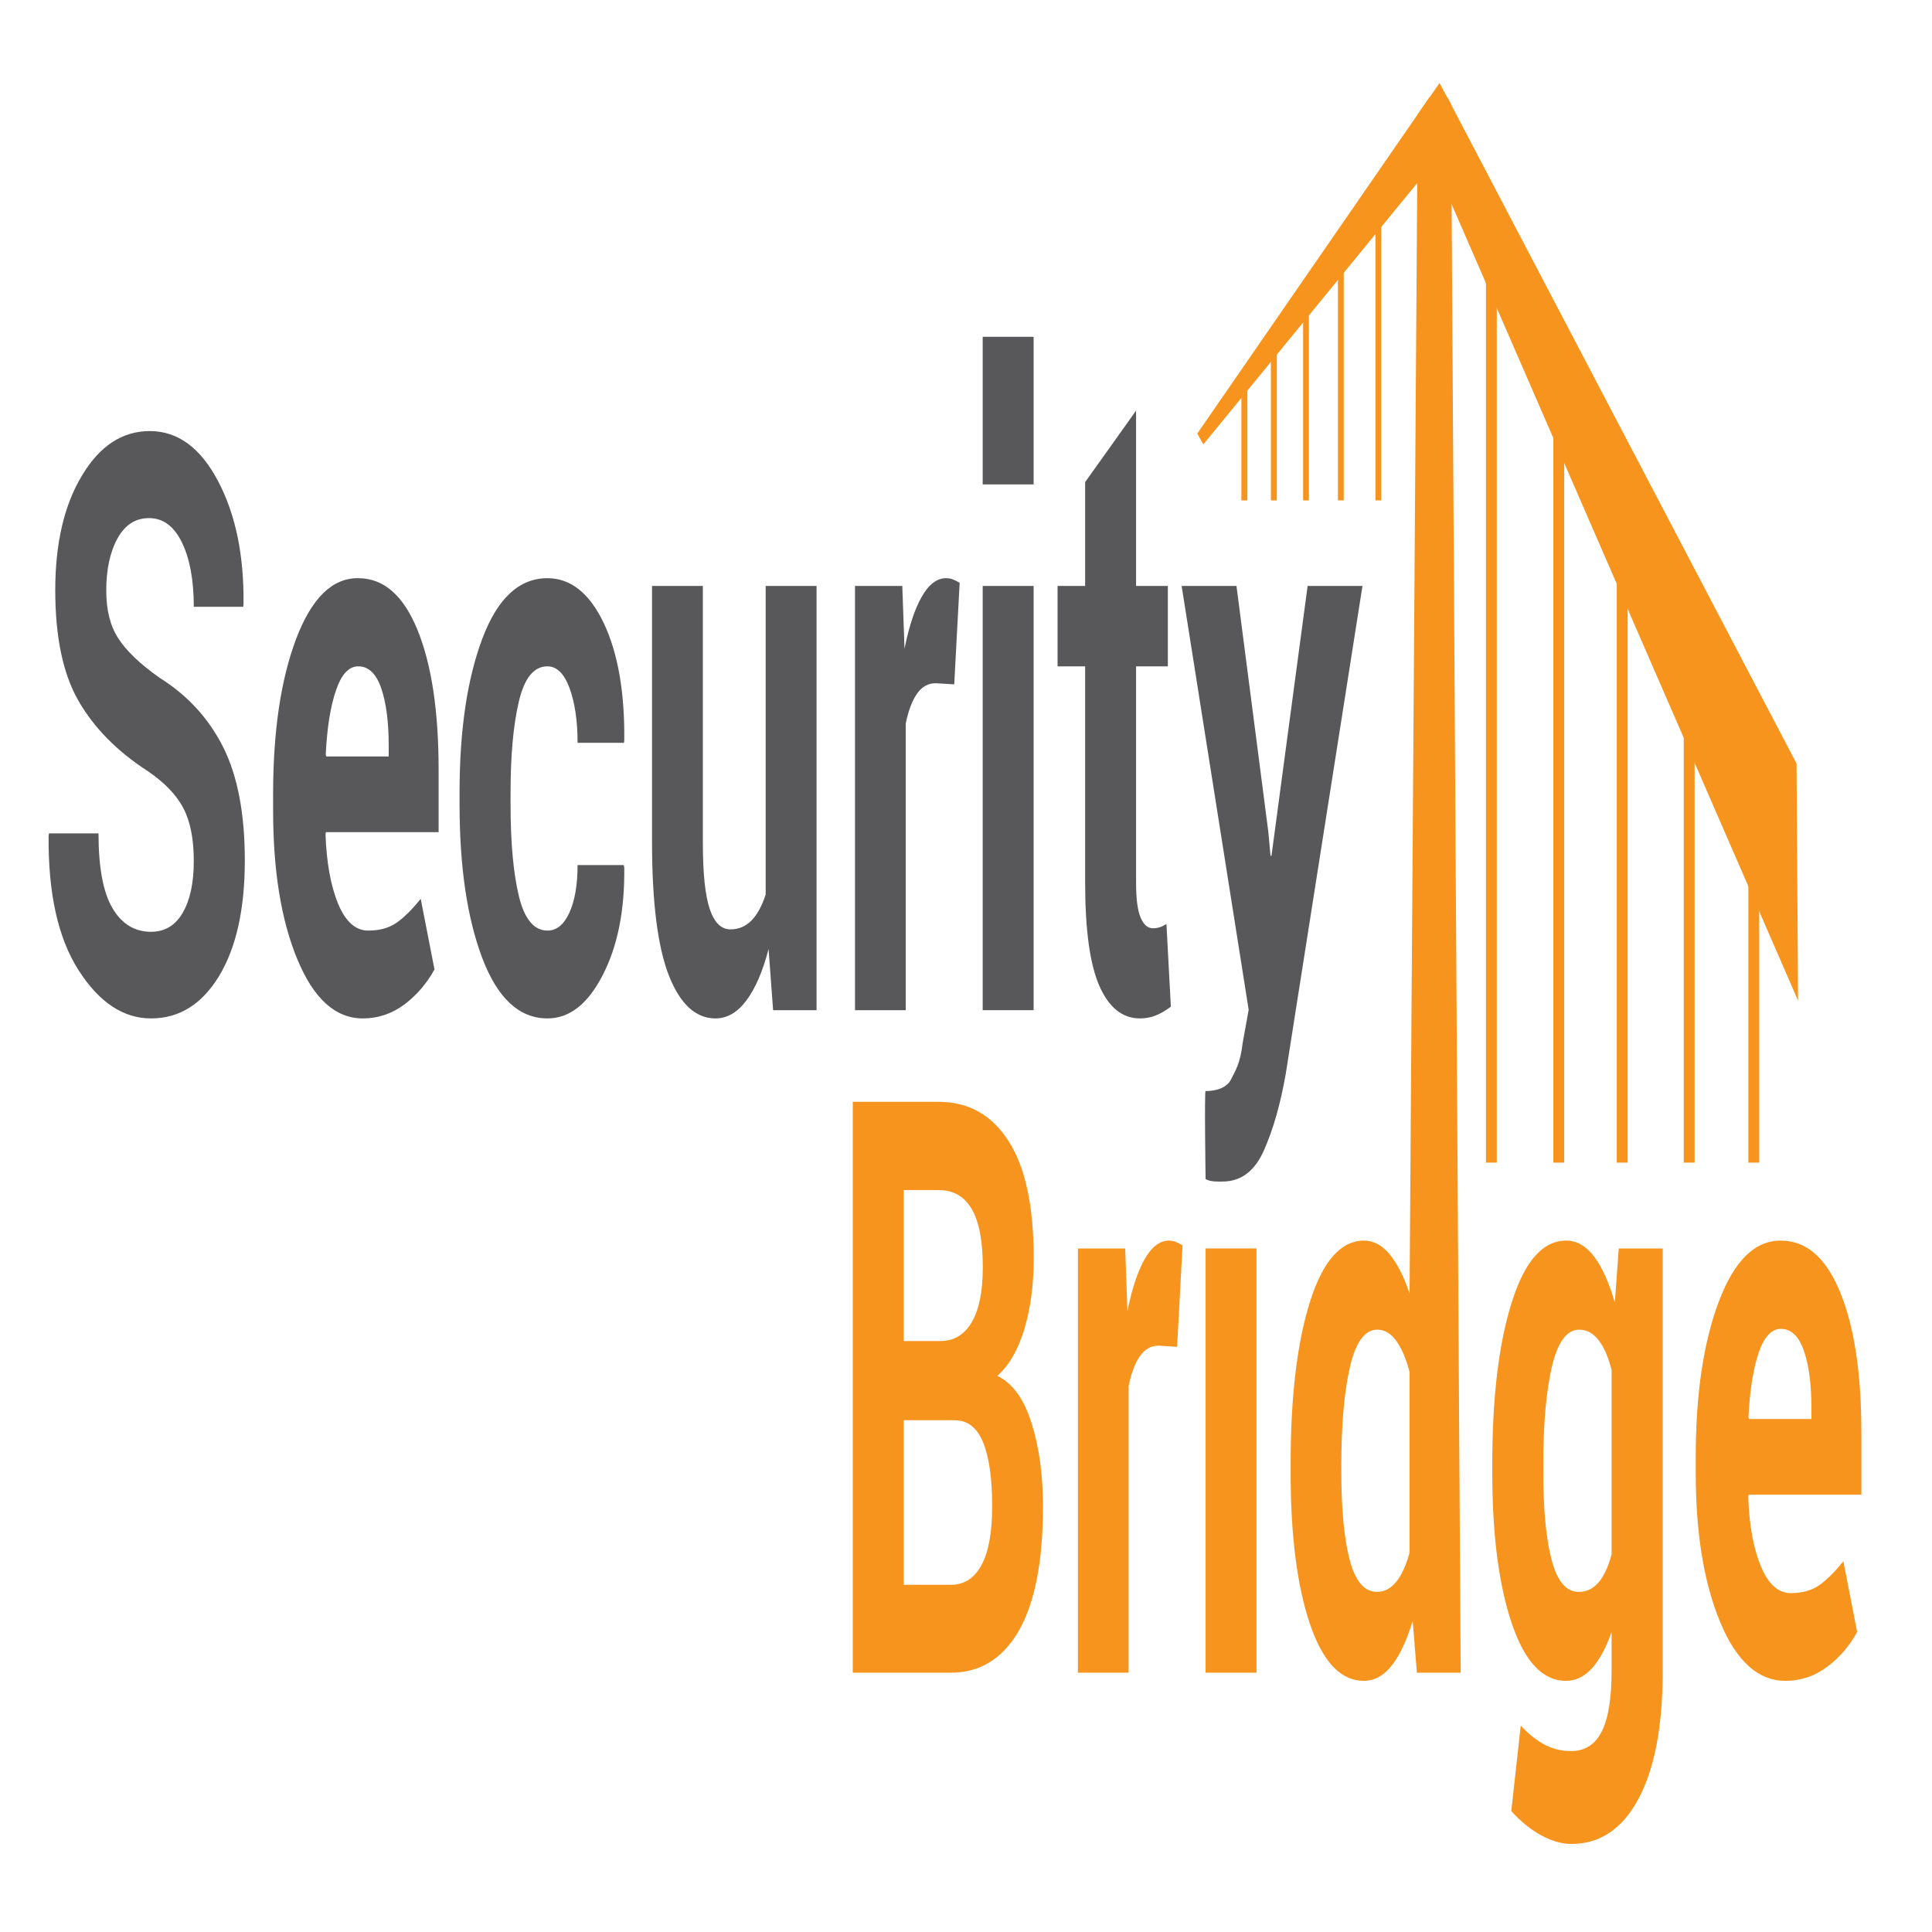
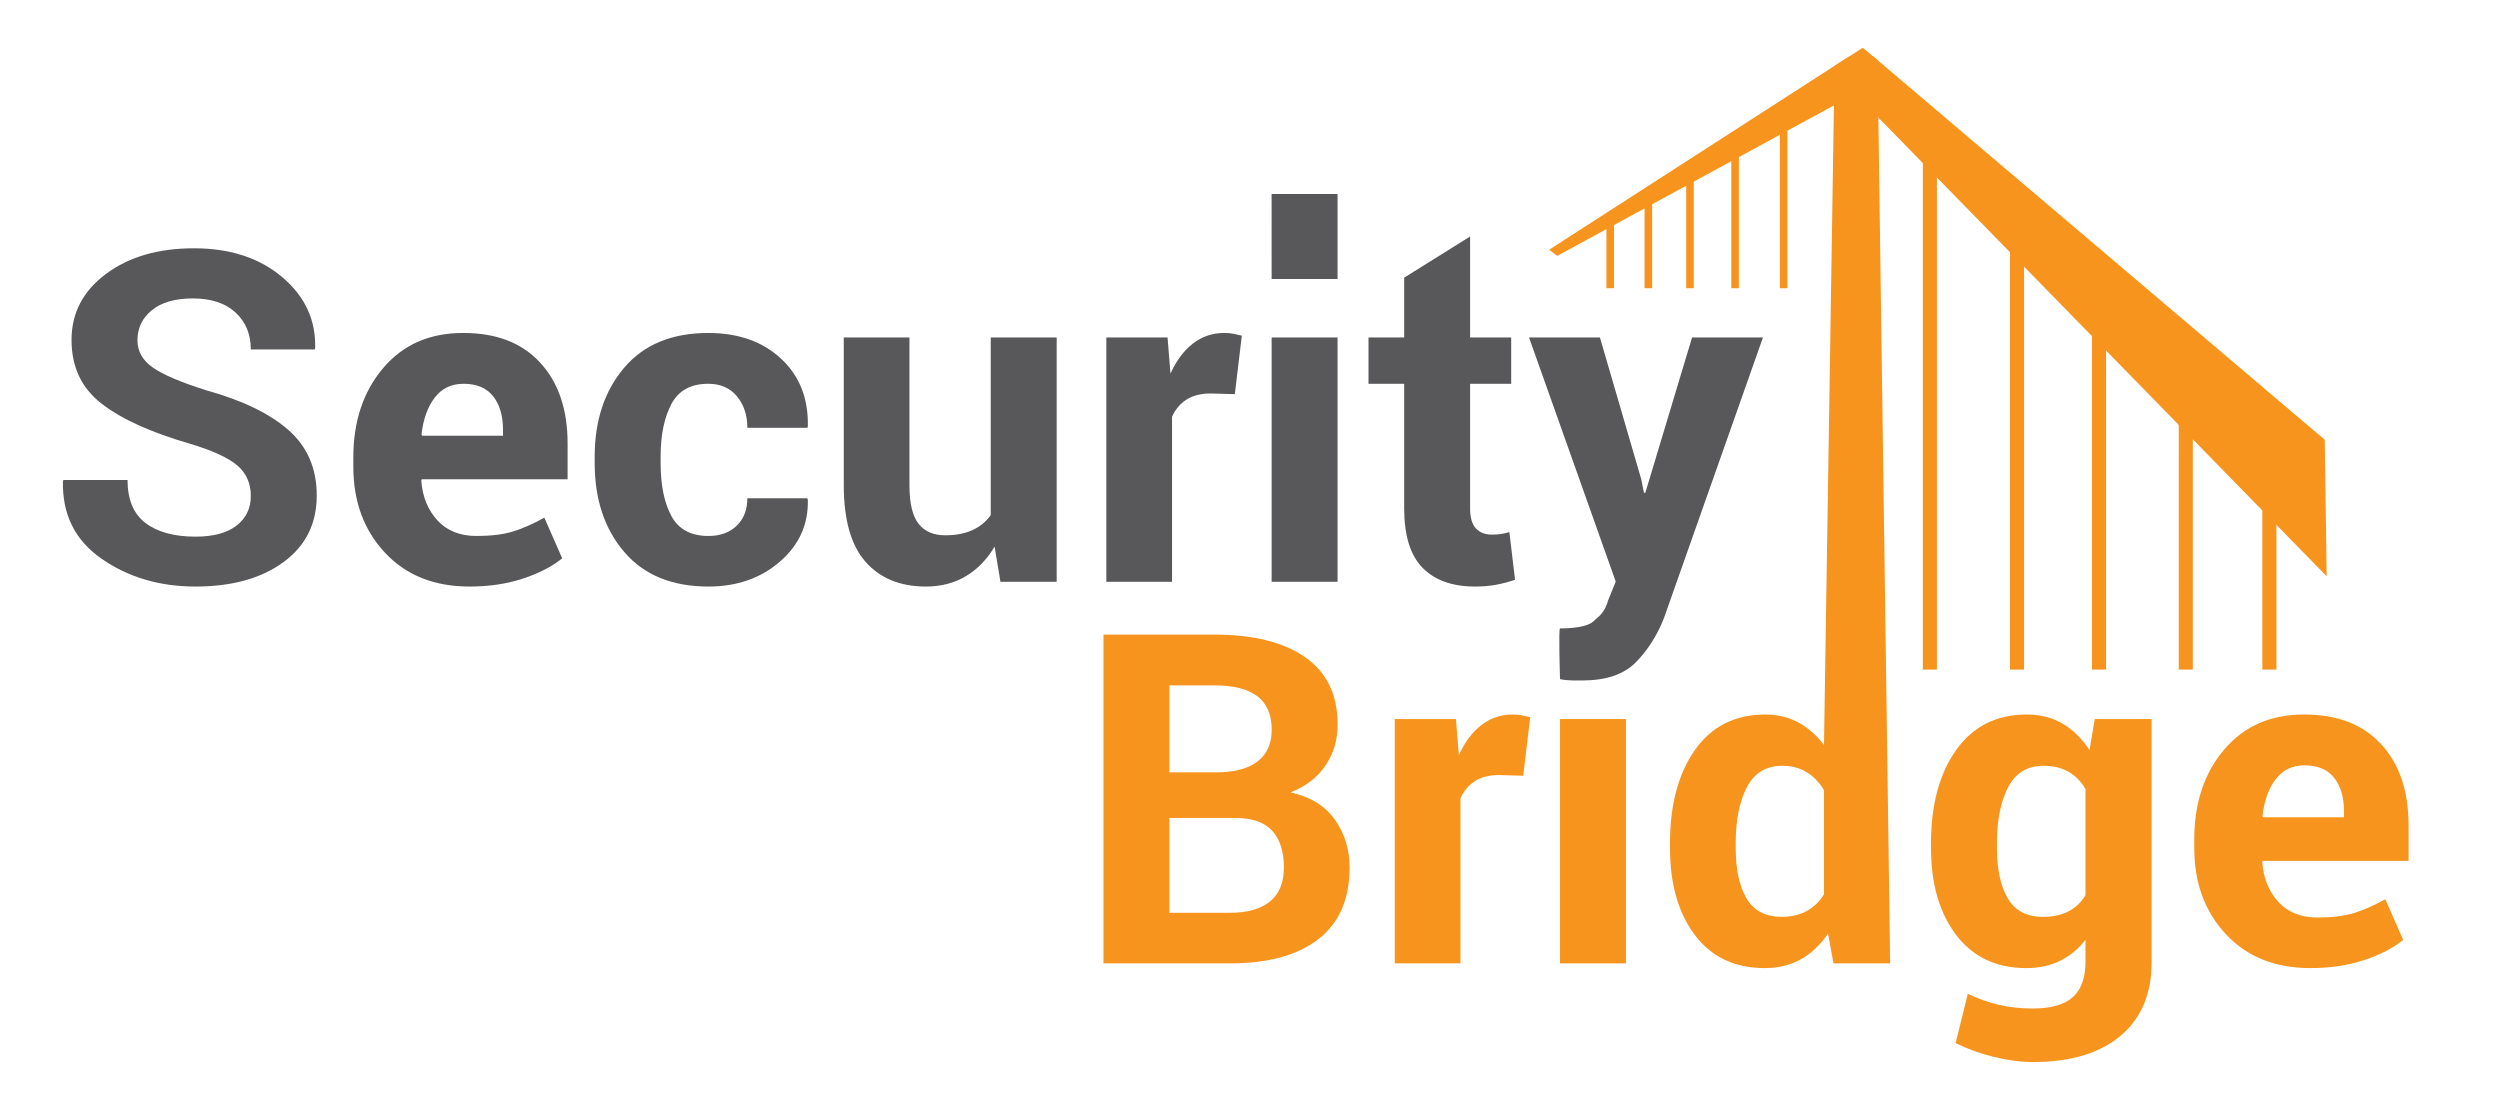
- <svg width="75px" height="75px" viewBox="0 0 75 75" version="1.1">
-   <g id="surface1">
-     <path style=" stroke:none;fill-rule:nonzero;fill:rgb(34.51%,34.51%,35.294%);fill-opacity:1;" d="M 7.523 33.43 C 7.523 32.578 7.391 31.895 7.121 31.379 C 6.852 30.859 6.383 30.371 5.711 29.918 C 4.535 29.156 3.648 28.25 3.047 27.207 C 2.445 26.16 2.145 24.73 2.145 22.914 C 2.145 21.098 2.488 19.613 3.18 18.465 C 3.867 17.312 4.746 16.734 5.816 16.734 C 6.902 16.734 7.785 17.383 8.465 18.676 C 9.148 19.969 9.477 21.566 9.453 23.465 L 9.441 23.555 L 7.523 23.555 C 7.523 22.527 7.371 21.699 7.066 21.066 C 6.762 20.434 6.336 20.113 5.785 20.113 C 5.254 20.113 4.848 20.379 4.559 20.906 C 4.27 21.434 4.125 22.109 4.125 22.93 C 4.125 23.68 4.277 24.297 4.59 24.777 C 4.898 25.262 5.43 25.77 6.191 26.309 C 7.277 26.988 8.102 27.887 8.664 29.004 C 9.223 30.117 9.504 31.586 9.504 33.402 C 9.504 35.297 9.168 36.793 8.504 37.891 C 7.836 38.988 6.957 39.535 5.863 39.535 C 4.789 39.535 3.852 38.914 3.055 37.672 C 2.254 36.426 1.867 34.684 1.887 32.441 L 1.902 32.352 L 3.824 32.352 C 3.824 33.672 4.004 34.637 4.363 35.25 C 4.723 35.863 5.223 36.172 5.863 36.172 C 6.402 36.172 6.812 35.922 7.098 35.426 C 7.383 34.926 7.523 34.262 7.523 33.43 Z M 7.523 33.43 " />
-     <path style=" stroke:none;fill-rule:nonzero;fill:rgb(34.51%,34.51%,35.294%);fill-opacity:1;" d="M 14.082 39.535 C 13.023 39.535 12.18 38.773 11.547 37.25 C 10.914 35.73 10.602 33.797 10.602 31.453 L 10.602 30.844 C 10.602 28.398 10.898 26.387 11.496 24.801 C 12.098 23.219 12.898 22.434 13.906 22.445 C 14.895 22.445 15.66 23.113 16.207 24.453 C 16.754 25.793 17.027 27.602 17.027 29.887 L 17.027 32.305 L 12.652 32.305 L 12.637 32.398 C 12.676 33.48 12.836 34.375 13.121 35.074 C 13.41 35.773 13.801 36.125 14.293 36.125 C 14.73 36.125 15.094 36.027 15.383 35.828 C 15.672 35.629 15.988 35.32 16.332 34.891 L 16.867 37.633 C 16.566 38.18 16.176 38.633 15.695 38.996 C 15.211 39.355 14.672 39.535 14.082 39.535 Z M 13.906 25.867 C 13.539 25.867 13.25 26.184 13.039 26.812 C 12.824 27.441 12.695 28.266 12.645 29.293 L 12.664 29.367 L 15.09 29.367 L 15.09 28.973 C 15.09 28.027 14.992 27.277 14.797 26.711 C 14.602 26.148 14.305 25.867 13.906 25.867 Z M 13.906 25.867 " />
-     <path style=" stroke:none;fill-rule:nonzero;fill:rgb(34.51%,34.51%,35.294%);fill-opacity:1;" d="M 21.254 36.125 C 21.605 36.125 21.891 35.895 22.102 35.434 C 22.312 34.973 22.422 34.355 22.422 33.582 L 24.215 33.582 L 24.234 33.676 C 24.254 35.34 23.977 36.73 23.398 37.852 C 22.824 38.973 22.109 39.535 21.254 39.535 C 20.16 39.535 19.32 38.758 18.727 37.207 C 18.137 35.652 17.84 33.66 17.84 31.223 L 17.84 30.77 C 17.84 28.344 18.137 26.348 18.727 24.785 C 19.312 23.227 20.156 22.445 21.25 22.445 C 22.152 22.445 22.879 23.023 23.434 24.18 C 23.984 25.336 24.254 26.855 24.234 28.746 L 24.223 28.836 L 22.422 28.836 C 22.422 27.984 22.316 27.277 22.109 26.711 C 21.902 26.148 21.613 25.867 21.25 25.867 C 20.723 25.867 20.355 26.324 20.141 27.238 C 19.926 28.148 19.82 29.328 19.82 30.77 L 19.82 31.223 C 19.82 32.695 19.926 33.879 20.141 34.777 C 20.355 35.676 20.727 36.125 21.254 36.125 Z M 21.254 36.125 " />
-     <path style=" stroke:none;fill-rule:nonzero;fill:rgb(34.51%,34.51%,35.294%);fill-opacity:1;" d="M 29.836 36.84 C 29.613 37.703 29.324 38.367 28.977 38.836 C 28.629 39.301 28.23 39.535 27.777 39.535 C 27.008 39.535 26.402 38.98 25.965 37.867 C 25.531 36.758 25.312 35.031 25.312 32.684 L 25.312 22.746 L 27.285 22.746 L 27.285 32.715 C 27.285 33.914 27.375 34.773 27.555 35.297 C 27.734 35.82 28 36.078 28.355 36.078 C 28.672 36.078 28.941 35.965 29.168 35.738 C 29.395 35.508 29.578 35.172 29.723 34.727 L 29.723 22.746 L 31.699 22.746 L 31.699 39.215 L 30.012 39.215 Z M 29.836 36.84 " />
-     <path style=" stroke:none;fill-rule:nonzero;fill:rgb(34.51%,34.51%,35.294%);fill-opacity:1;" d="M 37.043 26.566 L 36.32 26.523 C 36.027 26.523 35.785 26.66 35.594 26.934 C 35.406 27.207 35.262 27.594 35.16 28.09 L 35.16 39.215 L 33.191 39.215 L 33.191 22.746 L 35.027 22.746 L 35.113 25.184 C 35.285 24.32 35.508 23.648 35.781 23.168 C 36.055 22.684 36.371 22.445 36.727 22.445 C 36.824 22.445 36.918 22.461 37 22.496 C 37.086 22.531 37.168 22.574 37.254 22.625 Z M 37.043 26.566 " />
-     <path style=" stroke:none;fill-rule:nonzero;fill:rgb(34.51%,34.51%,35.294%);fill-opacity:1;" d="M 40.125 39.215 L 38.148 39.215 L 38.148 22.746 L 40.125 22.746 Z M 40.125 18.805 L 38.148 18.805 L 38.148 13.074 L 40.125 13.074 Z M 40.125 18.805 " />
-     <path style=" stroke:none;fill-rule:nonzero;fill:rgb(34.51%,34.51%,35.294%);fill-opacity:1;" d="M 44.102 15.941 L 44.102 22.746 L 45.336 22.746 L 45.336 25.867 L 44.102 25.867 L 44.102 34.254 C 44.102 34.891 44.16 35.348 44.281 35.625 C 44.398 35.898 44.555 36.035 44.754 36.035 C 44.855 36.035 44.945 36.02 45.02 35.996 C 45.094 35.973 45.184 35.93 45.281 35.867 L 45.453 39.078 C 45.254 39.23 45.059 39.344 44.867 39.418 C 44.68 39.496 44.473 39.535 44.254 39.535 C 43.57 39.535 43.047 39.113 42.676 38.27 C 42.309 37.43 42.125 36.094 42.125 34.27 L 42.125 25.867 L 41.055 25.867 L 41.055 22.746 L 42.125 22.746 L 42.125 18.715 Z M 44.102 15.941 " />
-     <path style=" stroke:none;fill-rule:nonzero;fill:rgb(34.51%,34.51%,35.294%);fill-opacity:1;" d="M 49.238 32.305 L 49.32 33.219 L 49.359 33.219 L 50.762 22.746 L 52.891 22.746 L 49.914 41.68 C 49.707 42.855 49.426 43.848 49.066 44.656 C 48.711 45.461 48.176 45.867 47.461 45.867 C 47.297 45.867 47.004 45.887 46.801 45.773 C 46.801 45.773 46.75 42.355 46.801 42.355 C 47.125 42.359 47.613 42.266 47.789 41.902 C 47.965 41.543 48.141 41.309 48.242 40.477 L 48.473 39.199 L 45.871 22.746 L 48 22.746 Z M 49.238 32.305 " />
-     <path style=" stroke:none;fill-rule:nonzero;fill:rgb(96.863%,58.039%,11.373%);fill-opacity:1;" d="M 33.105 64.934 L 33.105 42.773 L 36.438 42.773 C 37.598 42.773 38.504 43.281 39.152 44.297 C 39.805 45.309 40.129 46.828 40.129 48.848 C 40.129 49.871 40.008 50.785 39.766 51.594 C 39.523 52.398 39.176 53.004 38.715 53.41 C 39.305 53.695 39.75 54.305 40.043 55.238 C 40.34 56.172 40.488 57.254 40.488 58.48 C 40.488 60.602 40.176 62.207 39.555 63.297 C 38.93 64.387 38.047 64.934 36.906 64.934 Z M 35.082 55.133 L 35.082 61.523 L 36.906 61.523 C 37.43 61.523 37.828 61.266 38.102 60.754 C 38.379 60.242 38.516 59.484 38.516 58.48 C 38.516 57.395 38.398 56.566 38.164 55.992 C 37.93 55.418 37.559 55.133 37.055 55.133 Z M 35.082 52.059 L 36.504 52.059 C 37.031 52.059 37.441 51.812 37.723 51.328 C 38.008 50.84 38.152 50.129 38.152 49.195 C 38.152 48.172 38.008 47.414 37.719 46.93 C 37.434 46.441 37.008 46.199 36.438 46.199 L 35.082 46.199 Z M 35.082 52.059 " />
-     <path style=" stroke:none;fill-rule:nonzero;fill:rgb(96.863%,58.039%,11.373%);fill-opacity:1;" d="M 45.695 52.285 L 44.973 52.238 C 44.68 52.238 44.438 52.379 44.246 52.652 C 44.059 52.926 43.914 53.309 43.812 53.809 L 43.812 64.934 L 41.844 64.934 L 41.844 48.465 L 43.68 48.465 L 43.766 50.902 C 43.938 50.039 44.16 49.367 44.434 48.883 C 44.707 48.402 45.023 48.16 45.379 48.16 C 45.477 48.16 45.57 48.18 45.652 48.215 C 45.738 48.25 45.82 48.293 45.906 48.344 Z M 45.695 52.285 " />
-     <path style=" stroke:none;fill-rule:nonzero;fill:rgb(96.863%,58.039%,11.373%);fill-opacity:1;" d="M 46.801 48.465 L 48.777 48.465 L 48.777 64.934 L 46.801 64.934 Z M 46.801 48.465 " />
-     <path style=" stroke:none;fill-rule:nonzero;fill:rgb(96.863%,58.039%,11.373%);fill-opacity:1;" d="M 50.102 56.836 C 50.102 54.238 50.348 52.145 50.848 50.551 C 51.348 48.957 52.051 48.16 52.957 48.16 C 53.324 48.16 53.652 48.34 53.949 48.695 C 54.242 49.051 54.5 49.555 54.719 50.215 L 55.035 4.438 L 55.883 3.223 L 56.328 4.051 L 56.703 64.934 L 55.004 64.934 L 54.84 62.926 C 54.609 63.684 54.34 64.262 54.023 64.66 C 53.711 65.055 53.352 65.25 52.945 65.25 C 52.047 65.25 51.348 64.512 50.848 63.031 C 50.348 61.547 50.102 59.59 50.102 57.156 Z M 52.07 57.156 C 52.07 58.598 52.18 59.73 52.395 60.559 C 52.613 61.383 52.965 61.797 53.453 61.797 C 53.738 61.797 53.984 61.668 54.199 61.41 C 54.41 61.148 54.586 60.773 54.719 60.277 L 54.719 53.258 C 54.586 52.742 54.41 52.34 54.203 52.051 C 53.992 51.762 53.746 51.617 53.465 51.617 C 52.984 51.617 52.629 52.098 52.406 53.062 C 52.184 54.023 52.07 55.285 52.07 56.836 Z M 52.07 57.156 " />
-     <path style=" stroke:none;fill-rule:evenodd;fill:rgb(96.863%,58.039%,11.373%);fill-opacity:1;" d="M 69.742 29.641 L 56.184 3.777 L 55.695 6.418 L 69.801 38.844 Z M 69.742 29.641 " />
-     <path style=" stroke:none;fill-rule:evenodd;fill:rgb(96.863%,58.039%,11.373%);fill-opacity:1;" d="M 55.492 3.777 L 46.477 16.832 L 46.715 17.25 L 55.695 6.277 Z M 55.492 3.777 " />
-     <path style=" stroke:none;fill-rule:evenodd;fill:rgb(96.863%,58.039%,11.373%);fill-opacity:1;" d="M 57.684 10.02 L 58.105 10.02 L 58.105 45.133 L 57.684 45.133 Z M 57.684 10.02 " />
-     <path style=" stroke:none;fill-rule:evenodd;fill:rgb(96.863%,58.039%,11.373%);fill-opacity:1;" d="M 60.301 15.977 L 60.723 15.977 L 60.723 45.133 L 60.301 45.133 Z M 60.301 15.977 " />
-     <path style=" stroke:none;fill-rule:evenodd;fill:rgb(96.863%,58.039%,11.373%);fill-opacity:1;" d="M 62.762 20.297 L 63.184 20.297 L 63.184 45.133 L 62.762 45.133 Z M 62.762 20.297 " />
-     <path style=" stroke:none;fill-rule:evenodd;fill:rgb(96.863%,58.039%,11.373%);fill-opacity:1;" d="M 65.363 25.426 L 65.785 25.426 L 65.785 45.133 L 65.363 45.133 Z M 65.363 25.426 " />
-     <path style=" stroke:none;fill-rule:evenodd;fill:rgb(96.863%,58.039%,11.373%);fill-opacity:1;" d="M 67.871 27.141 L 68.293 27.141 L 68.293 45.133 L 67.871 45.133 Z M 67.871 27.141 " />
-     <path style=" stroke:none;fill-rule:nonzero;fill:rgb(96.863%,58.039%,11.373%);fill-opacity:1;" d="M 57.93 56.836 C 57.93 54.238 58.184 52.145 58.688 50.551 C 59.188 48.957 59.895 48.16 60.801 48.16 C 61.215 48.16 61.574 48.371 61.887 48.785 C 62.199 49.199 62.465 49.797 62.688 50.566 L 62.84 48.465 L 64.547 48.465 L 64.547 64.855 C 64.547 66.996 64.234 68.652 63.609 69.824 C 62.984 70.996 62.113 71.582 61 71.582 C 60.629 71.582 60.234 71.469 59.82 71.242 C 59.406 71.012 59.02 70.699 58.668 70.305 L 59.035 66.988 C 59.336 67.312 59.645 67.559 59.961 67.727 C 60.273 67.891 60.613 67.977 60.984 67.977 C 61.527 67.977 61.926 67.723 62.18 67.215 C 62.438 66.707 62.562 65.918 62.562 64.84 L 62.562 63.352 C 62.348 63.969 62.09 64.441 61.797 64.766 C 61.504 65.09 61.168 65.25 60.789 65.25 C 59.891 65.25 59.188 64.508 58.688 63.023 C 58.184 61.535 57.93 59.582 57.93 57.156 Z M 59.91 57.156 C 59.91 58.598 60.016 59.73 60.234 60.559 C 60.449 61.383 60.801 61.797 61.289 61.797 C 61.594 61.797 61.848 61.672 62.059 61.426 C 62.27 61.176 62.438 60.812 62.562 60.336 L 62.562 53.184 C 62.438 52.688 62.27 52.301 62.059 52.027 C 61.848 51.754 61.598 51.617 61.305 51.617 C 60.82 51.617 60.469 52.098 60.242 53.062 C 60.02 54.023 59.91 55.285 59.91 56.836 Z M 59.91 57.156 " />
-     <path style=" stroke:none;fill-rule:nonzero;fill:rgb(96.863%,58.039%,11.373%);fill-opacity:1;" d="M 69.309 65.25 C 68.254 65.25 67.41 64.492 66.777 62.969 C 66.145 61.449 65.828 59.516 65.828 57.172 L 65.828 56.562 C 65.828 54.117 66.129 52.102 66.727 50.52 C 67.324 48.938 68.129 48.152 69.133 48.16 C 70.125 48.16 70.891 48.832 71.438 50.172 C 71.984 51.508 72.258 53.32 72.258 55.602 L 72.258 58.023 L 67.883 58.023 L 67.867 58.113 C 67.902 59.199 68.066 60.094 68.352 60.793 C 68.641 61.492 69.027 61.844 69.52 61.844 C 69.957 61.844 70.32 61.746 70.609 61.547 C 70.898 61.348 71.215 61.035 71.559 60.609 L 72.094 63.352 C 71.797 63.898 71.406 64.352 70.922 64.711 C 70.438 65.07 69.902 65.25 69.309 65.25 Z M 69.133 51.586 C 68.77 51.586 68.48 51.898 68.266 52.527 C 68.055 53.16 67.926 53.984 67.875 55.012 L 67.895 55.086 L 70.32 55.086 L 70.32 54.691 C 70.32 53.746 70.223 52.992 70.023 52.43 C 69.828 51.867 69.531 51.586 69.133 51.586 Z M 69.133 51.586 " />
-     <path style=" stroke:none;fill-rule:evenodd;fill:rgb(96.863%,58.039%,11.373%);fill-opacity:1;" d="M 53.395 8.047 L 53.621 8.047 L 53.621 19.426 L 53.395 19.426 Z M 53.395 8.047 " />
-     <path style=" stroke:none;fill-rule:evenodd;fill:rgb(96.863%,58.039%,11.373%);fill-opacity:1;" d="M 51.938 10.422 L 52.164 10.422 L 52.164 19.426 L 51.938 19.426 Z M 51.938 10.422 " />
-     <path style=" stroke:none;fill-rule:evenodd;fill:rgb(96.863%,58.039%,11.373%);fill-opacity:1;" d="M 50.586 11.891 L 50.812 11.891 L 50.812 19.426 L 50.586 19.426 Z M 50.586 11.891 " />
-     <path style=" stroke:none;fill-rule:evenodd;fill:rgb(96.863%,58.039%,11.373%);fill-opacity:1;" d="M 49.336 13.738 L 49.566 13.738 L 49.566 19.426 L 49.336 19.426 Z M 49.336 13.738 " />
-     <path style=" stroke:none;fill-rule:evenodd;fill:rgb(96.863%,58.039%,11.373%);fill-opacity:1;" d="M 48.191 14.926 L 48.422 14.926 L 48.422 19.426 L 48.191 19.426 Z M 48.191 14.926 " />
+ <svg xmlns="http://www.w3.org/2000/svg" width="100%" height="100%" viewBox="0 0 173 77" version="1.1" xml:space="preserve" style="fill-rule:evenodd;clip-rule:evenodd;stroke-linejoin:round;stroke-miterlimit:2;">
+   <g>
+     <g>
+       <path d="M17.356,34.323c0,-0.875 -0.31,-1.578 -0.929,-2.109c-0.62,-0.532 -1.706,-1.032 -3.258,-1.5c-2.709,-0.782 -4.755,-1.709 -6.141,-2.782c-1.385,-1.073 -2.078,-2.541 -2.078,-4.406c0,-1.864 0.794,-3.388 2.383,-4.57c1.588,-1.182 3.617,-1.774 6.086,-1.774c2.5,0 4.536,0.664 6.109,1.993c1.573,1.328 2.333,2.966 2.281,4.914l-0.031,0.093l-4.422,0c0,-1.052 -0.351,-1.903 -1.054,-2.554c-0.704,-0.651 -1.691,-0.977 -2.961,-0.977c-1.219,0 -2.162,0.271 -2.828,0.813c-0.667,0.541 -1,1.234 -1,2.078c0,0.771 0.356,1.403 1.07,1.898c0.713,0.495 1.945,1.018 3.695,1.571c2.511,0.697 4.412,1.619 5.703,2.765c1.292,1.146 1.938,2.651 1.938,4.516c0,1.948 -0.768,3.484 -2.305,4.609c-1.536,1.125 -3.565,1.688 -6.086,1.688c-2.479,0 -4.64,-0.638 -6.484,-1.914c-1.844,-1.276 -2.74,-3.066 -2.688,-5.368l0.032,-0.093l4.437,0c0,1.354 0.414,2.346 1.242,2.976c0.828,0.63 1.982,0.946 3.461,0.946c1.24,0 2.188,-0.256 2.844,-0.766c0.656,-0.511 0.984,-1.193 0.984,-2.047Z" style="fill:#58585a;fill-rule:nonzero;" />
+       <path d="M32.481,40.589c-2.437,0 -4.385,-0.782 -5.843,-2.344c-1.459,-1.563 -2.188,-3.547 -2.188,-5.953l0,-0.625c0,-2.511 0.69,-4.578 2.07,-6.203c1.381,-1.625 3.232,-2.433 5.555,-2.422c2.281,0 4.052,0.687 5.313,2.062c1.26,1.375 1.89,3.235 1.89,5.578l0,2.485l-10.094,0l-0.031,0.094c0.083,1.114 0.456,2.031 1.117,2.75c0.662,0.718 1.56,1.078 2.696,1.078c1.01,0 1.849,-0.102 2.515,-0.305c0.667,-0.203 1.396,-0.523 2.188,-0.961l1.234,2.813c-0.687,0.562 -1.588,1.028 -2.703,1.398c-1.115,0.37 -2.354,0.555 -3.719,0.555Zm-0.406,-14.032c-0.844,0 -1.51,0.323 -2,0.969c-0.49,0.646 -0.792,1.495 -0.906,2.547l0.047,0.078l5.593,0l0,-0.406c0,-0.969 -0.226,-1.742 -0.679,-2.32c-0.453,-0.579 -1.138,-0.868 -2.055,-0.868Z" style="fill:#58585a;fill-rule:nonzero;" />
+       <path d="M49.028,37.089c0.813,0 1.464,-0.237 1.953,-0.711c0.49,-0.474 0.735,-1.107 0.735,-1.899l4.14,0l0.047,0.094c0.042,1.708 -0.601,3.138 -1.93,4.289c-1.328,1.151 -2.976,1.727 -4.945,1.727c-2.521,0 -4.463,-0.797 -5.828,-2.391c-1.365,-1.594 -2.047,-3.641 -2.047,-6.141l0,-0.468c0,-2.49 0.68,-4.537 2.039,-6.141c1.36,-1.604 3.3,-2.406 5.821,-2.406c2.083,0 3.763,0.594 5.039,1.781c1.276,1.188 1.893,2.75 1.851,4.688l-0.031,0.093l-4.156,0c0,-0.875 -0.24,-1.601 -0.719,-2.179c-0.479,-0.579 -1.141,-0.868 -1.984,-0.868c-1.209,0 -2.06,0.469 -2.555,1.407c-0.495,0.937 -0.742,2.145 -0.742,3.625l0,0.468c0,1.511 0.247,2.727 0.742,3.649c0.495,0.922 1.351,1.383 2.57,1.383Z" style="fill:#58585a;fill-rule:nonzero;" />
+       <path d="M68.825,37.823c-0.521,0.885 -1.182,1.568 -1.984,2.047c-0.802,0.479 -1.724,0.719 -2.766,0.719c-1.781,0 -3.174,-0.571 -4.18,-1.711c-1.005,-1.141 -1.507,-2.914 -1.507,-5.321l0,-10.203l4.546,0l0,10.235c0,1.229 0.209,2.112 0.625,2.648c0.417,0.537 1.032,0.805 1.844,0.805c0.729,0 1.354,-0.117 1.875,-0.352c0.521,-0.234 0.948,-0.581 1.281,-1.039l0,-12.297l4.563,0l0,16.907l-3.891,0l-0.406,-2.438Z" style="fill:#58585a;fill-rule:nonzero;" />
+       <path d="M85.45,27.276l-1.672,-0.047c-0.677,0 -1.234,0.141 -1.672,0.422c-0.437,0.281 -0.771,0.677 -1,1.188l0,11.422l-4.547,0l0,-16.907l4.235,0l0.203,2.5c0.396,-0.885 0.909,-1.575 1.539,-2.07c0.63,-0.495 1.357,-0.742 2.18,-0.742c0.229,0 0.44,0.018 0.632,0.054c0.193,0.037 0.388,0.081 0.586,0.133l-0.484,4.047Z" style="fill:#58585a;fill-rule:nonzero;" />
+       <path d="M92.559,40.261l-4.562,0l0,-16.907l4.562,0l0,16.907Zm0,-20.954l-4.562,0l-0.002,-5.884l4.564,0l0,5.884Z" style="fill:#58585a;fill-rule:nonzero;" />
+       <path d="M101.731,16.365l0,6.989l2.844,0l0,3.203l-2.844,0l0,8.61c0,0.656 0.136,1.125 0.407,1.406c0.27,0.281 0.635,0.422 1.093,0.422c0.24,0 0.446,-0.013 0.617,-0.039c0.172,-0.026 0.373,-0.07 0.602,-0.133l0.391,3.297c-0.459,0.156 -0.907,0.273 -1.344,0.351c-0.438,0.079 -0.912,0.118 -1.422,0.118c-1.573,0 -2.784,-0.433 -3.633,-1.297c-0.849,-0.865 -1.273,-2.235 -1.273,-4.11l0,-8.625l-2.469,0l0,-3.203l2.469,0l0,-4.14l4.562,-2.849Z" style="fill:#58585a;fill-rule:nonzero;" />
+       <path d="M113.575,33.167l0.188,0.937l0.093,0l3.235,-10.75l4.906,0l-6.859,19.438c-0.48,1.208 -1.131,2.226 -1.954,3.054c-0.823,0.829 -2.057,1.243 -3.703,1.243c-0.385,0 -1.058,0.02 -1.527,-0.094c0,0 -0.114,-3.51 0,-3.509c0.75,0.004 1.875,-0.095 2.282,-0.465c0.406,-0.37 0.808,-0.611 1.042,-1.464l0.531,-1.312l-6,-16.891l4.907,0l2.859,9.813Z" style="fill:#58585a;fill-rule:nonzero;" />
+     </g>
+     <g>
+       <path d="M76.361,66.664l0,-22.75l7.687,0c2.677,0 4.766,0.521 6.266,1.563c1.5,1.041 2.25,2.599 2.25,4.672c0,1.052 -0.279,1.992 -0.836,2.82c-0.557,0.828 -1.367,1.45 -2.43,1.867c1.365,0.292 2.388,0.917 3.07,1.875c0.683,0.958 1.024,2.068 1.024,3.328c0,2.177 -0.719,3.826 -2.156,4.946c-1.438,1.119 -3.474,1.679 -6.11,1.679l-8.765,0Zm4.562,-10.062l0,6.562l4.203,0c1.209,0 2.13,-0.263 2.766,-0.789c0.635,-0.526 0.953,-1.305 0.953,-2.336c0,-1.114 -0.271,-1.966 -0.812,-2.554c-0.542,-0.589 -1.396,-0.883 -2.563,-0.883l-4.547,0Zm0,-3.157l3.281,0c1.219,0 2.157,-0.25 2.813,-0.75c0.656,-0.5 0.984,-1.229 0.984,-2.187c0,-1.052 -0.33,-1.828 -0.992,-2.328c-0.661,-0.5 -1.648,-0.75 -2.961,-0.75l-3.125,0l0,6.015Z" style="fill:#f7941d;fill-rule:nonzero;" />
+       <path d="M105.408,53.68l-1.672,-0.047c-0.677,0 -1.235,0.141 -1.672,0.422c-0.438,0.281 -0.771,0.677 -1,1.187l0,11.422l-4.547,0l0,-16.906l4.234,0l0.203,2.5c0.396,-0.885 0.909,-1.576 1.539,-2.07c0.631,-0.495 1.357,-0.743 2.18,-0.743c0.229,0 0.44,0.019 0.633,0.055c0.193,0.037 0.388,0.081 0.586,0.133l-0.484,4.047Z" style="fill:#f7941d;fill-rule:nonzero;" />
+       <rect x="107.954" y="49.758" width="4.563" height="16.906" style="fill:#f7941d;fill-rule:nonzero;" />
+       <g>
+         <path d="M115.564,58.352c0,-2.667 0.575,-4.818 1.726,-6.453c1.151,-1.636 2.774,-2.454 4.868,-2.454c0.843,0 1.604,0.183 2.281,0.547c0.677,0.365 1.271,0.886 1.781,1.563l0.73,-46.998l1.953,-1.249l1.024,0.852l0.871,62.504l-3.922,0l-0.375,-2.062c-0.531,0.781 -1.159,1.375 -1.883,1.781c-0.724,0.406 -1.554,0.609 -2.492,0.609c-2.073,0 -3.685,-0.76 -4.836,-2.281c-1.151,-1.521 -1.726,-3.531 -1.726,-6.031l0,-0.328Zm4.547,0.328c0,1.479 0.25,2.643 0.75,3.492c0.5,0.849 1.312,1.273 2.437,1.273c0.656,0 1.229,-0.132 1.719,-0.398c0.489,-0.266 0.891,-0.654 1.203,-1.164l0,-7.203c-0.312,-0.531 -0.711,-0.945 -1.195,-1.242c-0.485,-0.297 -1.05,-0.446 -1.696,-0.446c-1.114,0 -1.929,0.495 -2.445,1.485c-0.516,0.989 -0.773,2.281 -0.773,3.875l0,0.328Z" style="fill:#f7941d;fill-rule:nonzero;" />
+         <path d="M160.873,30.432l-31.279,-26.552l-1.124,2.71l32.536,33.289l-0.133,-9.447Z" style="fill:#f7941d;" />
+         <path d="M127.999,3.88l-20.796,13.4l0.554,0.428l20.713,-11.263l-0.471,-2.565Z" style="fill:#f7941d;" />
+         <rect x="133.061" y="10.287" width="0.973" height="36.048" style="fill:#f7941d;" />
+         <rect x="139.092" y="16.403" width="0.973" height="29.932" style="fill:#f7941d;" />
+         <rect x="144.767" y="20.837" width="0.973" height="25.498" style="fill:#f7941d;" />
+         <rect x="150.77" y="26.105" width="0.973" height="20.23" style="fill:#f7941d;" />
+         <rect x="156.556" y="27.864" width="0.973" height="18.471" style="fill:#f7941d;" />
+       </g>
+       <path d="M133.626,58.352c0,-2.667 0.581,-4.818 1.742,-6.453c1.162,-1.636 2.79,-2.454 4.883,-2.454c0.948,0 1.782,0.214 2.5,0.641c0.719,0.427 1.334,1.037 1.844,1.828l0.359,-2.156l3.938,0l0,16.828c0,2.198 -0.721,3.899 -2.164,5.102c-1.443,1.203 -3.451,1.804 -6.024,1.804c-0.854,0 -1.76,-0.117 -2.718,-0.351c-0.959,-0.235 -1.844,-0.555 -2.657,-0.961l0.844,-3.406c0.698,0.333 1.409,0.586 2.133,0.757c0.724,0.172 1.513,0.258 2.367,0.258c1.25,0 2.169,-0.26 2.758,-0.781c0.588,-0.521 0.883,-1.333 0.883,-2.438l0,-1.531c-0.5,0.636 -1.089,1.12 -1.766,1.453c-0.677,0.334 -1.453,0.5 -2.328,0.5c-2.073,0 -3.69,-0.763 -4.852,-2.289c-1.161,-1.526 -1.742,-3.534 -1.742,-6.023l0,-0.328Zm4.563,0.328c0,1.479 0.25,2.643 0.75,3.492c0.5,0.849 1.312,1.273 2.437,1.273c0.698,0 1.289,-0.127 1.774,-0.382c0.484,-0.256 0.872,-0.628 1.164,-1.118l0,-7.343c-0.292,-0.511 -0.68,-0.907 -1.164,-1.188c-0.485,-0.281 -1.065,-0.422 -1.742,-0.422c-1.115,0 -1.93,0.495 -2.446,1.485c-0.515,0.989 -0.773,2.281 -0.773,3.875l0,0.328Z" style="fill:#f7941d;fill-rule:nonzero;" />
+       <path d="M159.876,66.992c-2.437,0 -4.385,-0.781 -5.843,-2.343c-1.459,-1.563 -2.188,-3.547 -2.188,-5.954l0,-0.625c0,-2.51 0.69,-4.578 2.07,-6.203c1.381,-1.625 3.232,-2.432 5.555,-2.422c2.281,0 4.052,0.688 5.313,2.063c1.26,1.375 1.89,3.234 1.89,5.578l0,2.484l-10.094,0l-0.031,0.094c0.083,1.115 0.456,2.031 1.117,2.75c0.662,0.719 1.56,1.078 2.696,1.078c1.01,0 1.849,-0.101 2.515,-0.304c0.667,-0.203 1.396,-0.524 2.188,-0.961l1.234,2.812c-0.687,0.563 -1.588,1.029 -2.703,1.399c-1.115,0.369 -2.354,0.554 -3.719,0.554Zm-0.406,-14.031c-0.844,0 -1.51,0.323 -2,0.969c-0.49,0.646 -0.792,1.495 -0.906,2.547l0.047,0.078l5.593,0l0,-0.406c0,-0.969 -0.226,-1.743 -0.679,-2.321c-0.453,-0.578 -1.138,-0.867 -2.055,-0.867Z" style="fill:#f7941d;fill-rule:nonzero;" />
+     </g>
+     <rect x="123.165" y="8.261" width="0.524" height="11.684" style="fill:#f7941d;" />
+     <rect x="119.805" y="10.701" width="0.524" height="9.244" style="fill:#f7941d;" />
+     <rect x="116.685" y="12.206" width="0.524" height="7.739" style="fill:#f7941d;" />
+     <rect x="113.805" y="14.103" width="0.524" height="5.842" style="fill:#f7941d;" />
+     <rect x="111.165" y="15.322" width="0.524" height="4.622" style="fill:#f7941d;" />
  </g>
</svg>
